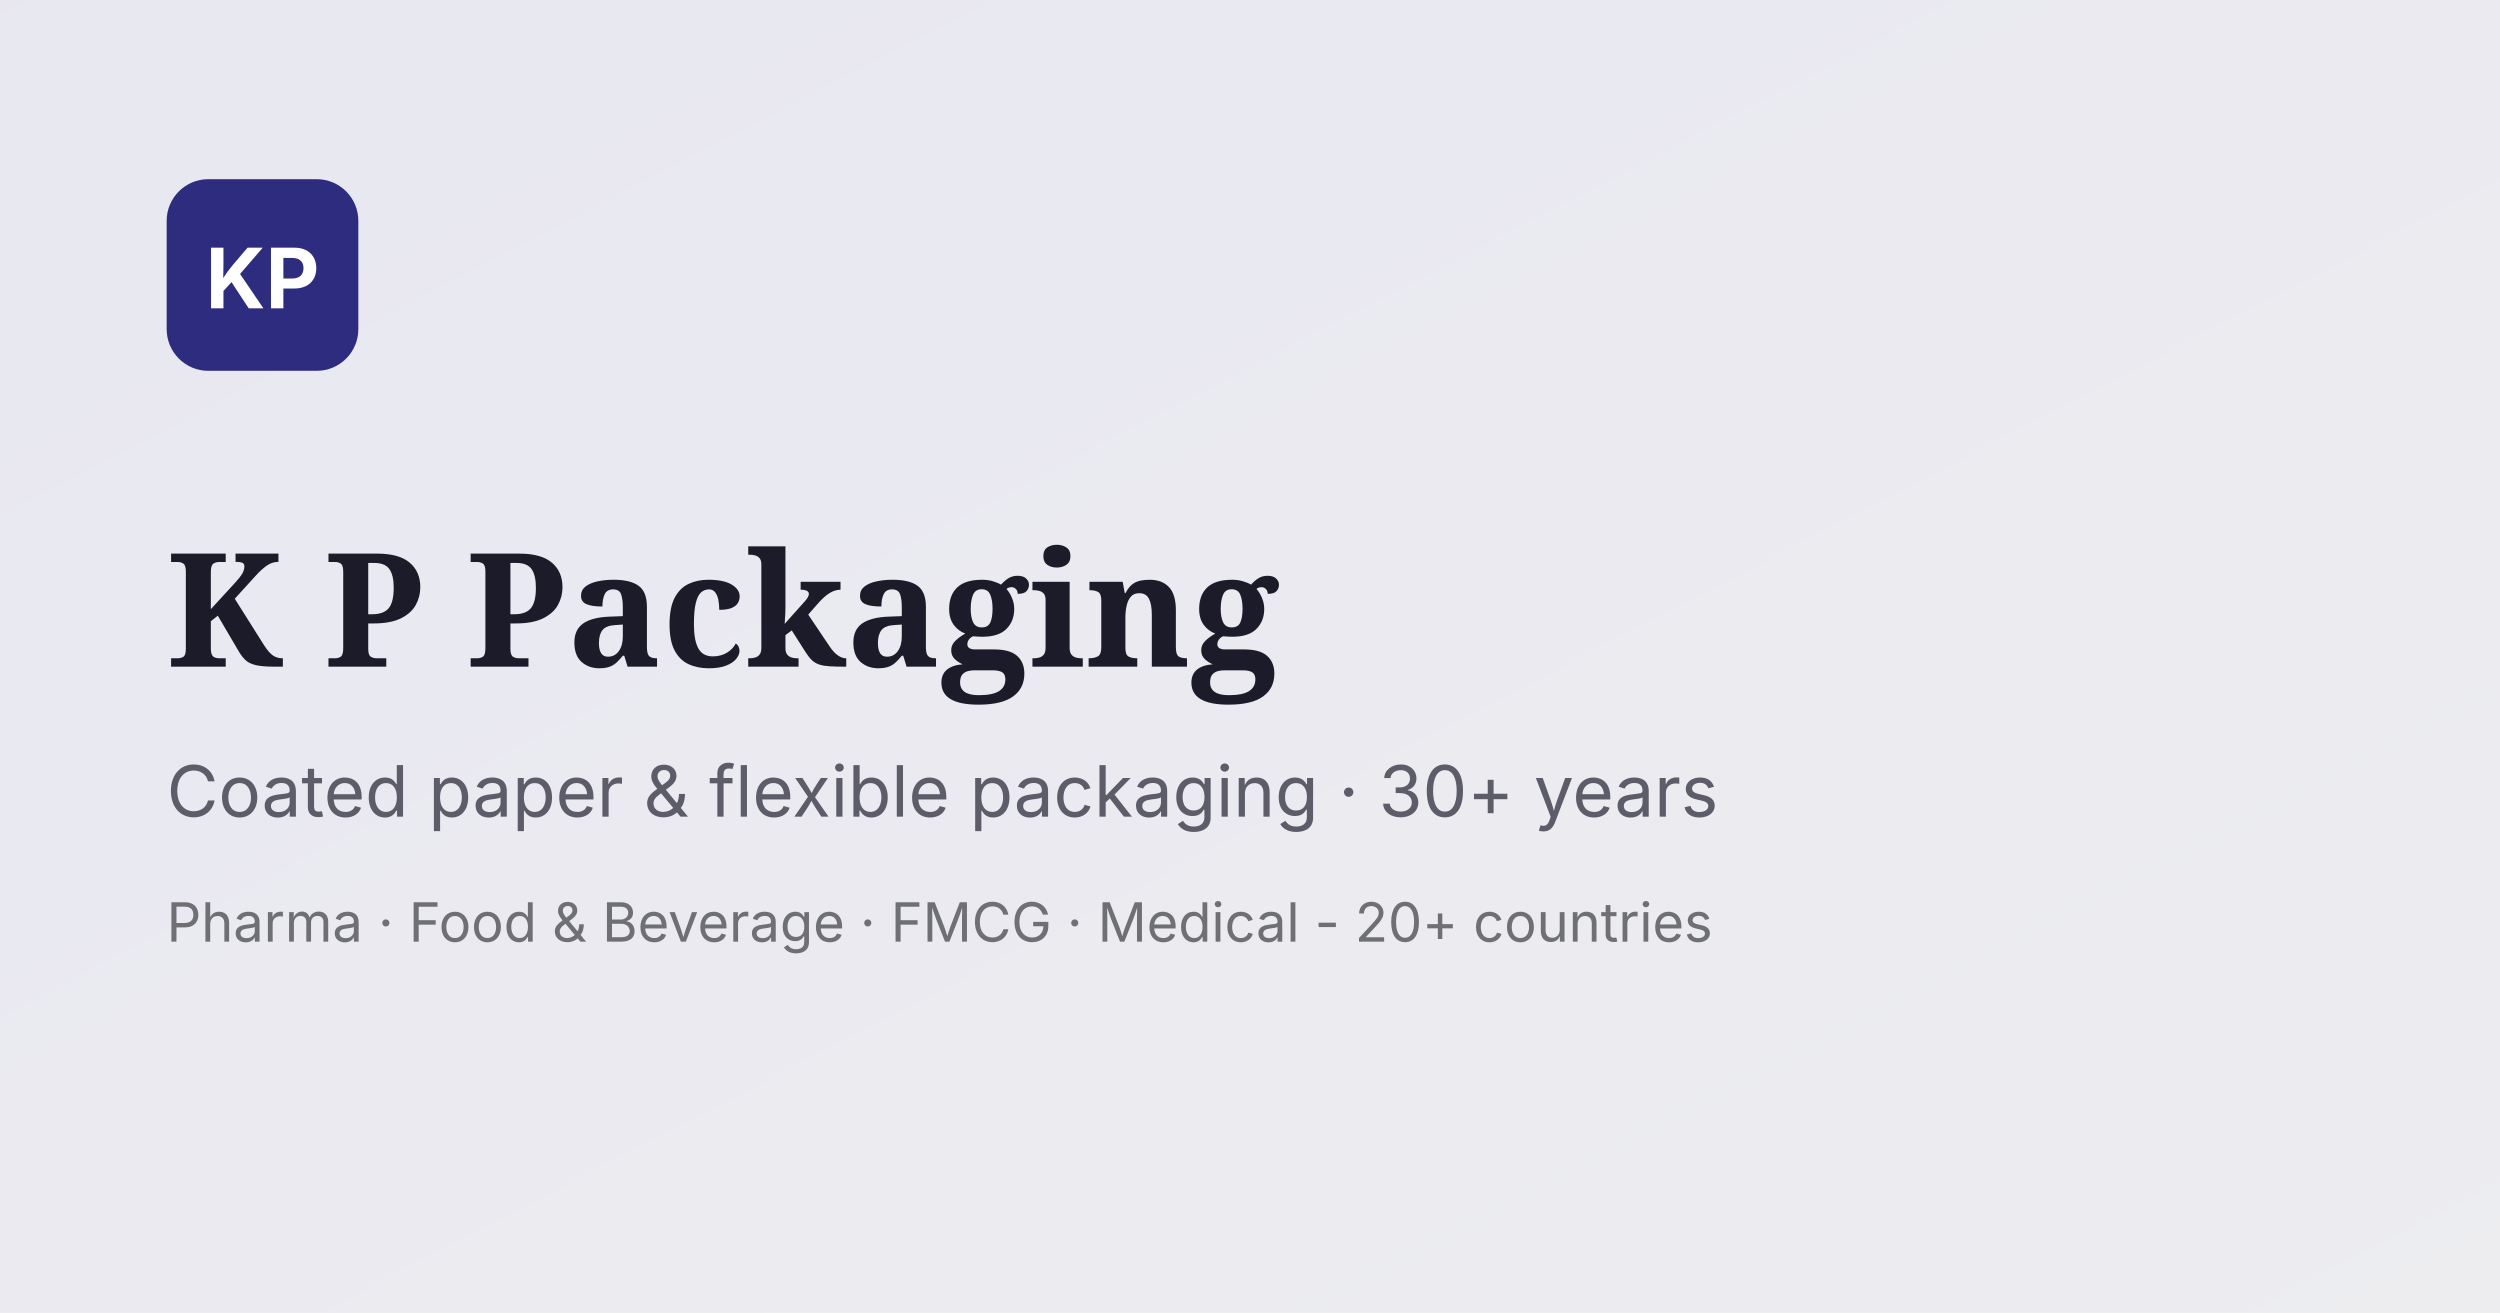
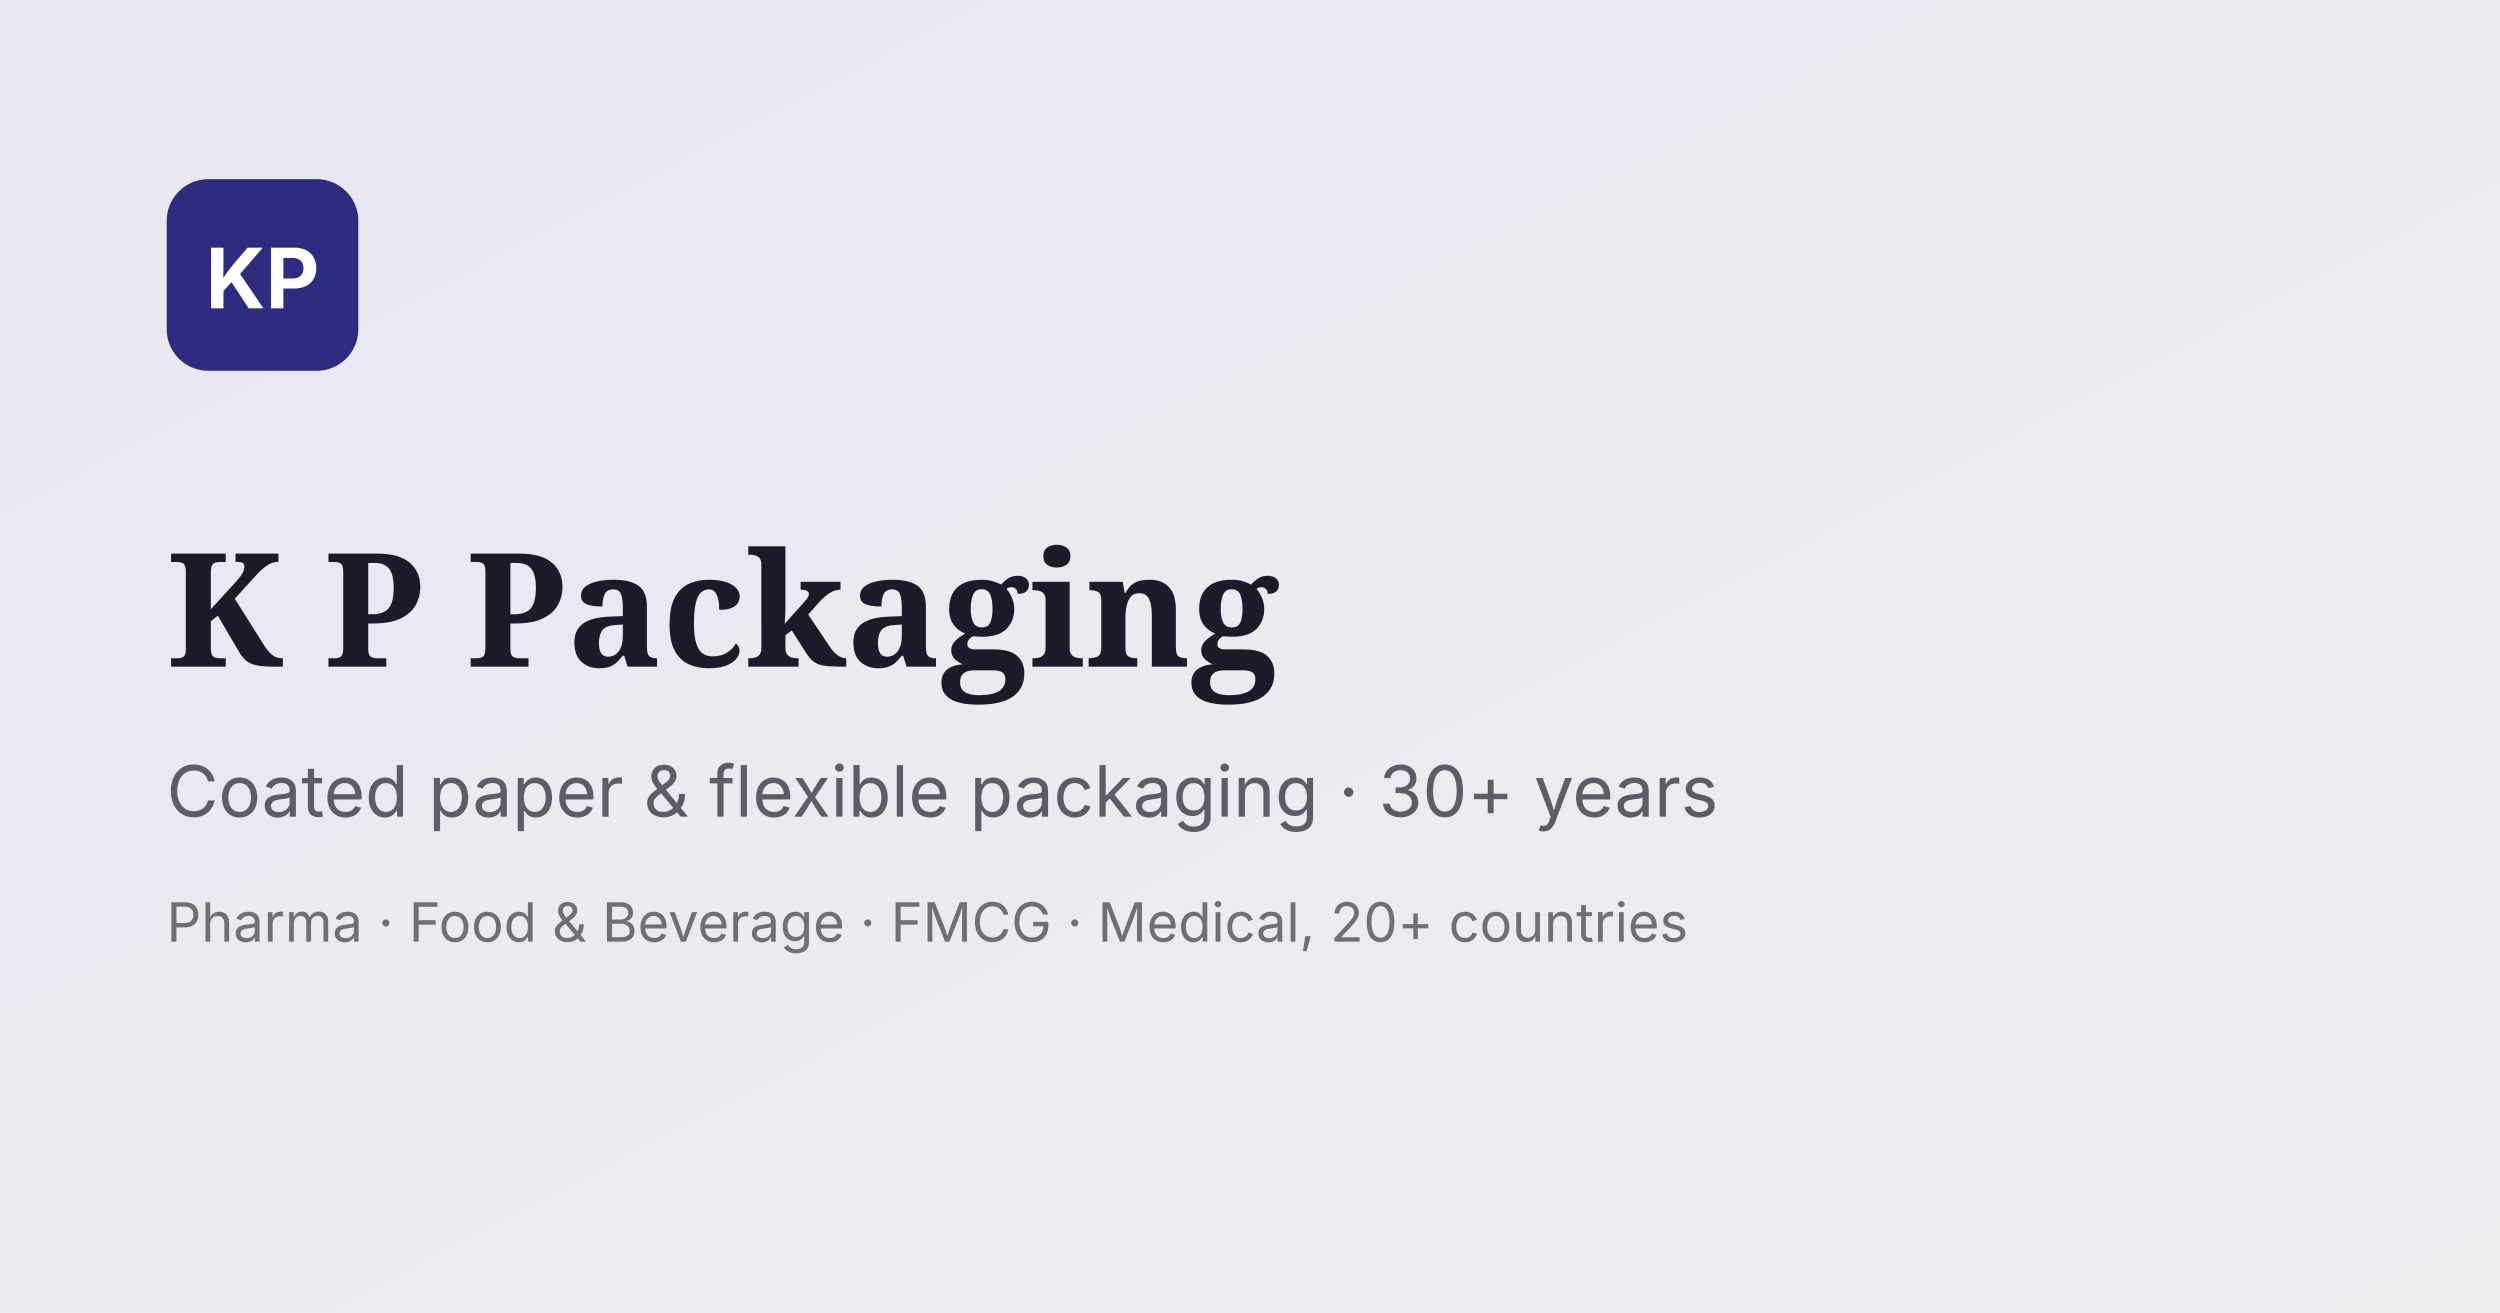
<svg xmlns="http://www.w3.org/2000/svg" width="1200" height="630" viewBox="0 0 1200 630">
  <rect width="1200" height="630" fill="#F7F7FB" />
  <rect width="1200" height="630" fill="url(#g)" opacity="0.08" />
  <defs>
    <linearGradient id="g" x1="0" y1="0" x2="1" y2="1">
      <stop offset="0" stop-color="#2E2C7E" />
      <stop offset="1" stop-color="#6F7073" />
    </linearGradient>
  </defs>
  <rect x="80" y="86" width="92" height="92" rx="20" fill="#2E2C7E" />
  <text x="126" y="148" font-family="Inter,Arial,sans-serif" font-size="40" font-weight="700" fill="#fff" text-anchor="middle">KP</text>
  <text x="80" y="320" font-family="Georgia,serif" font-size="76" font-weight="600" fill="#1B1B2A">K P Packaging</text>
  <text x="80" y="392" font-family="Inter,Arial,sans-serif" font-size="34" fill="#5C5D69">Coated paper &amp; flexible packaging · 30+ years</text>
-   <text x="80" y="452" font-family="Inter,Arial,sans-serif" font-size="26" fill="#6F7073">Pharma · Food &amp; Beverage · FMCG · Medical - 20+ countries</text>
+   <text x="80" y="452" font-family="Inter,Arial,sans-serif" font-size="26" fill="#6F7073">Pharma · Food &amp; Beverage · FMCG · Medical, 20+ countries</text>
</svg>
